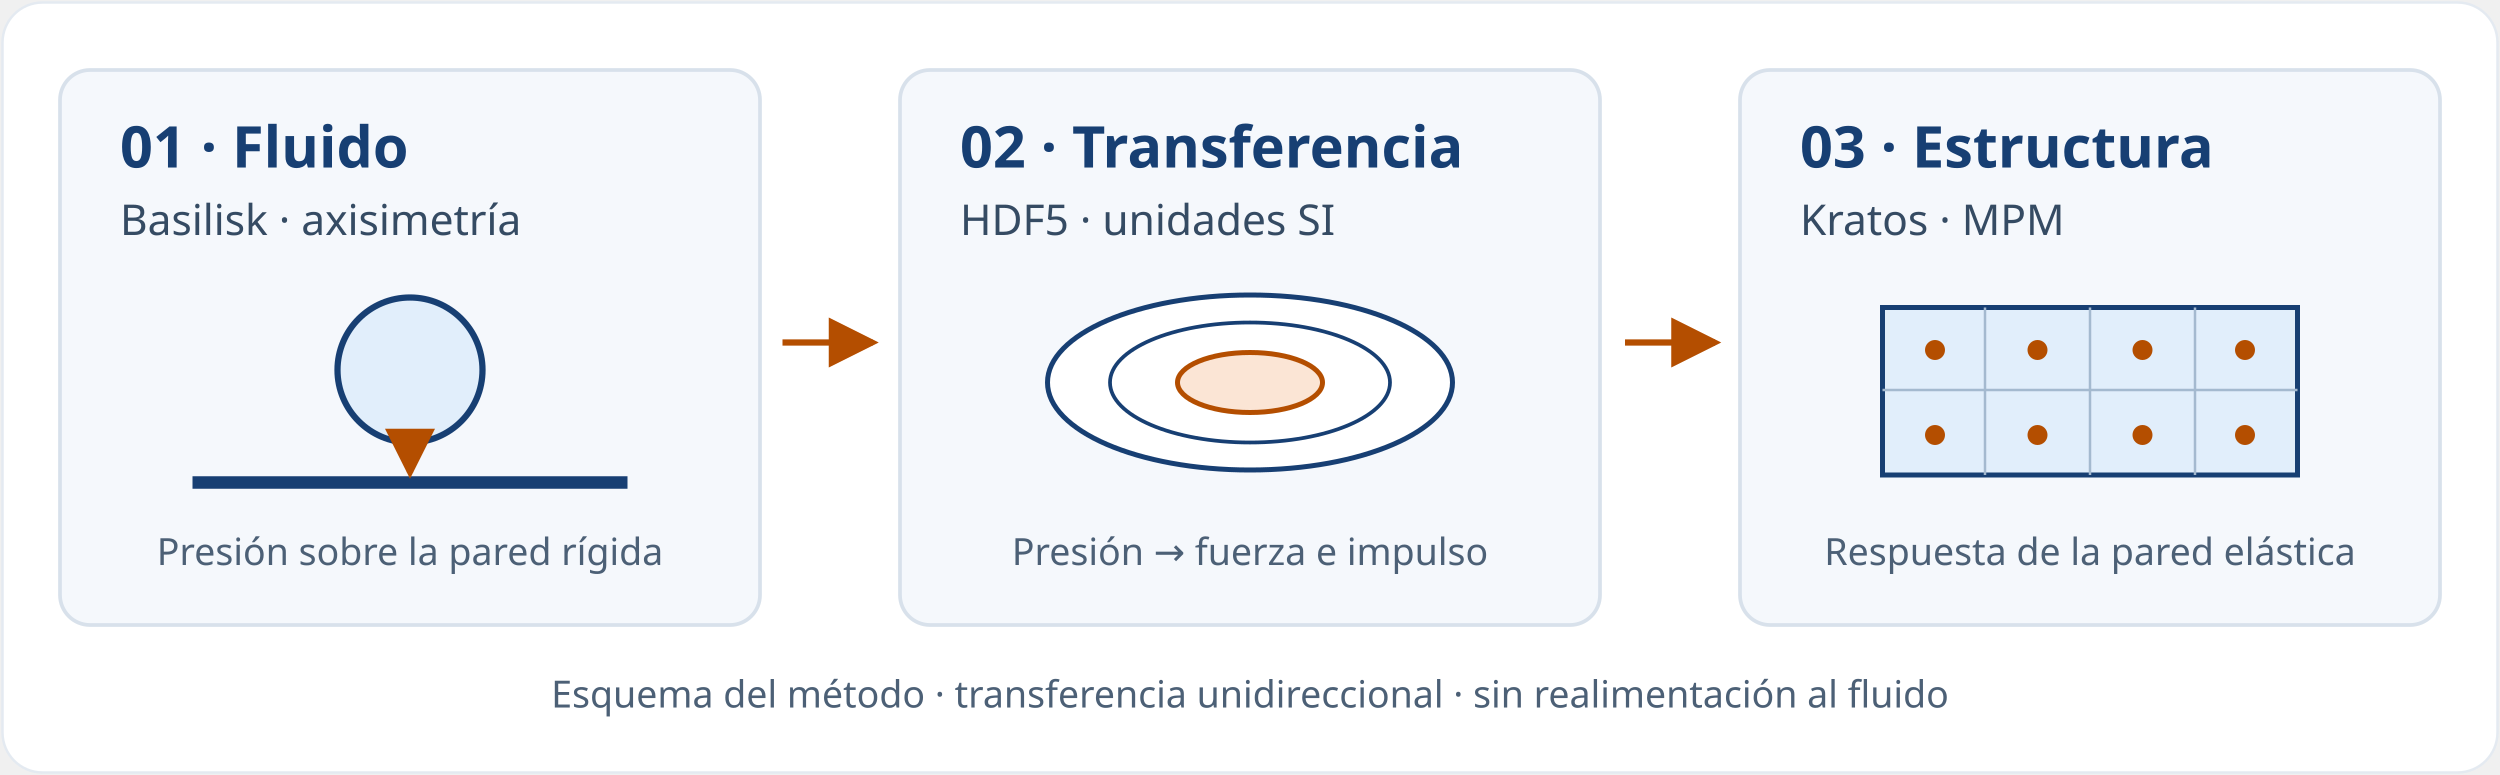
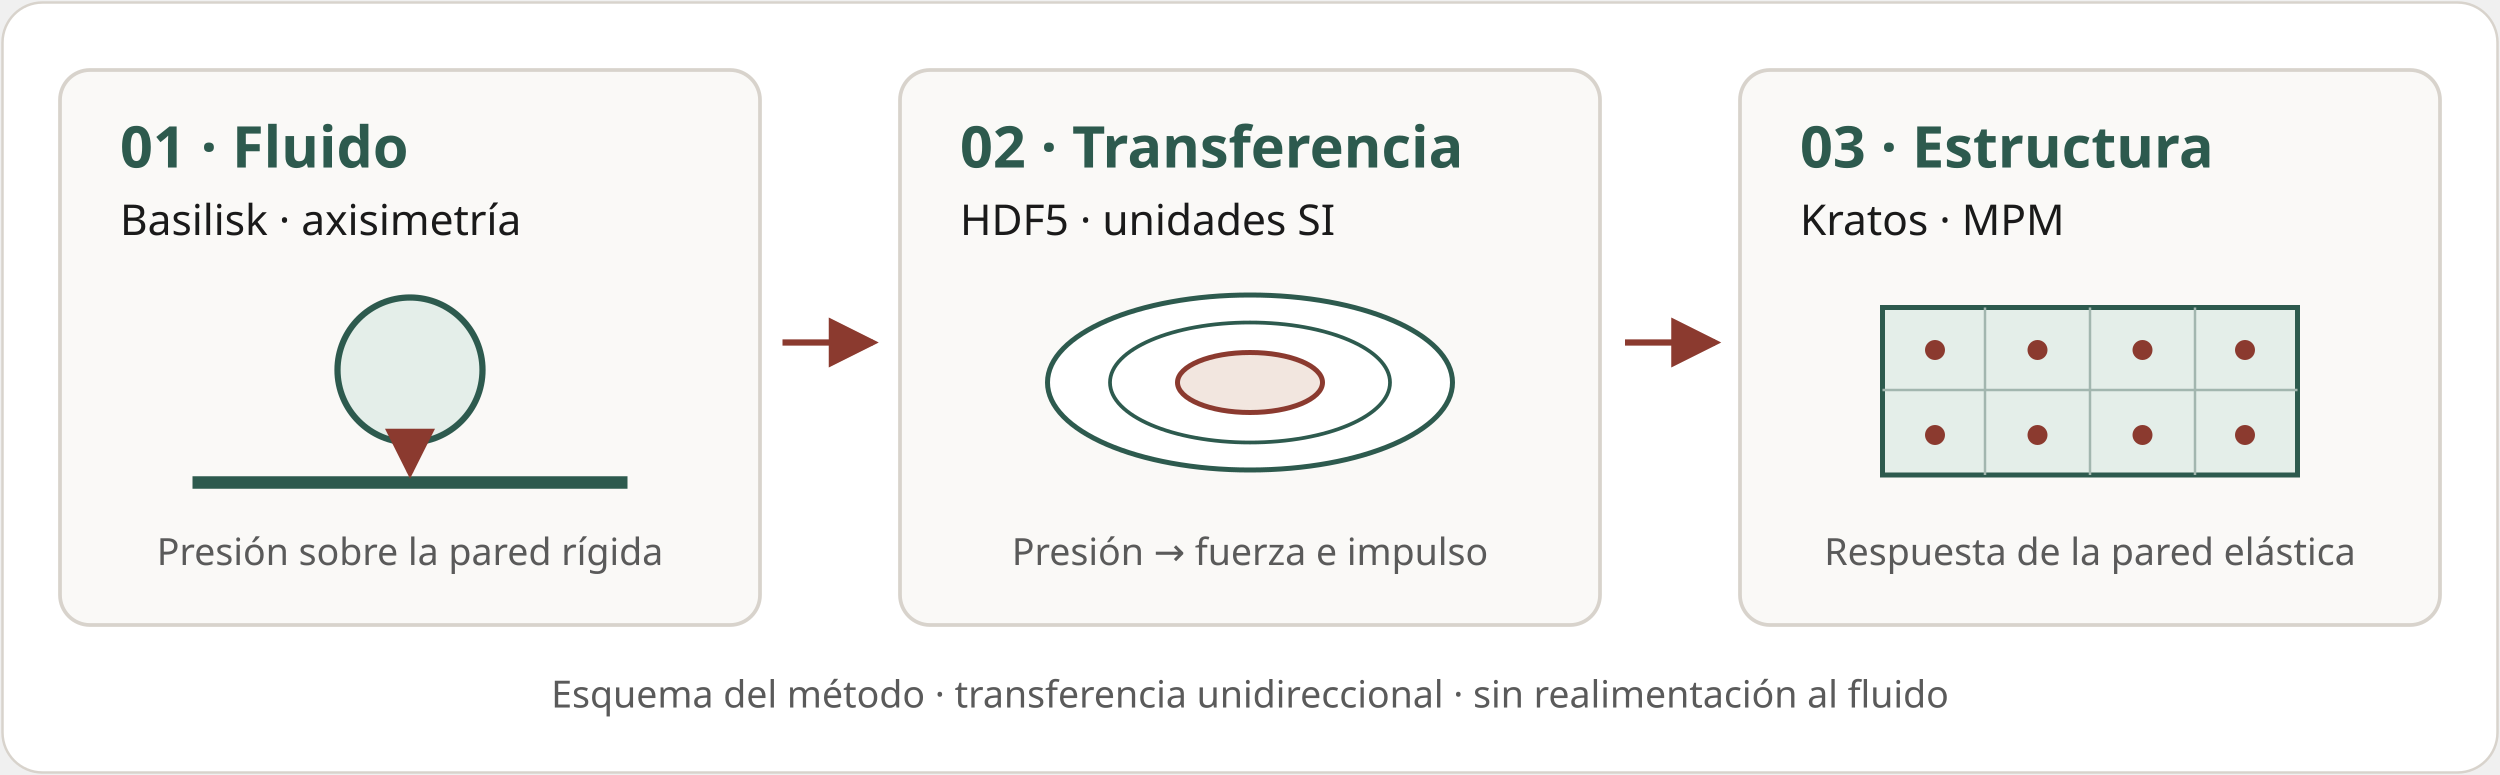
<svg xmlns="http://www.w3.org/2000/svg" width="1000" height="310" viewBox="0 0 1000 310" role="img" aria-labelledby="title desc">
  <defs>
    <marker id="arrow" markerWidth="8" markerHeight="8" refX="7" refY="4" orient="auto">
-       <path d="M0 0L8 4L0 8" fill="#b44e00" />
+       <path d="M0 0L8 4L0 8" fill="#8b3a2f" />
    </marker>
    <style>
-       .panel{fill:#f5f8fc;stroke:#d8e1eb;stroke-width:1.5}
-       .title{font:700 23px system-ui,sans-serif;fill:#173f73}
-       .label{font:17px system-ui,sans-serif;fill:#354b63}
-       .note{font:15px system-ui,sans-serif;fill:#4c6076}
-       .arrow{fill:none;stroke:#b44e00;stroke-width:2.5;marker-end:url(#arrow)}
+       .panel{fill:#faf9f7;stroke:#d8d3cc;stroke-width:1.5}
+       .title{font:700 23px system-ui,sans-serif;fill:#2d5a4e}
+       .label{font:17px system-ui,sans-serif;fill:#1a1a1a}
+       .note{font:15px system-ui,sans-serif;fill:#5a5a5a}
+       .arrow{fill:none;stroke:#8b3a2f;stroke-width:2.5;marker-end:url(#arrow)}
    </style>
  </defs>
-   <rect x="1" y="1" width="998" height="308" rx="16" fill="#fff" stroke="#e4eaf1" />
+   <rect x="1" y="1" width="998" height="308" rx="16" fill="#fff" stroke="#d8d3cc" />
  <rect class="panel" x="24" y="28" width="280" height="222" rx="12" />
  <rect class="panel" x="360" y="28" width="280" height="222" rx="12" />
  <rect class="panel" x="696" y="28" width="280" height="222" rx="12" />
  <text class="title" x="48" y="67">01 · Fluido</text>
  <text class="label" x="48" y="94">Basilisk · axisimetría</text>
-   <circle cx="164" cy="148" r="29" fill="#e1eefb" stroke="#173f73" stroke-width="2.5" />
-   <path d="M77 193H251" stroke="#173f73" stroke-width="5" />
+   <circle cx="164" cy="148" r="29" fill="#e4eee9" stroke="#2d5a4e" stroke-width="2.5" />
+   <path d="M77 193H251" stroke="#2d5a4e" stroke-width="5" />
  <path d="M164 179V189" class="arrow" />
  <text class="note" x="164" y="226" text-anchor="middle">Presión sobre la pared rígida</text>
  <path class="arrow" d="M313 137H349" />
  <text class="title" x="384" y="67">02 · Transferencia</text>
  <text class="label" x="384" y="94">HDF5 · unidades SI</text>
-   <ellipse cx="500" cy="153" rx="81" ry="35" fill="#fff" stroke="#173f73" stroke-width="2" />
-   <ellipse cx="500" cy="153" rx="56" ry="24" fill="none" stroke="#173f73" stroke-width="1.5" />
-   <ellipse cx="500" cy="153" rx="29" ry="12" fill="#fbe5d5" stroke="#b44e00" stroke-width="2" />
+   <ellipse cx="500" cy="153" rx="81" ry="35" fill="#fff" stroke="#2d5a4e" stroke-width="2" />
+   <ellipse cx="500" cy="153" rx="56" ry="24" fill="none" stroke="#2d5a4e" stroke-width="1.5" />
+   <ellipse cx="500" cy="153" rx="29" ry="12" fill="#f2e6df" stroke="#8b3a2f" stroke-width="2" />
  <text class="note" x="500" y="226" text-anchor="middle">Presión → fuerza e impulso</text>
  <path class="arrow" d="M650 137H686" />
  <text class="title" x="720" y="67">03 · Estructura</text>
  <text class="label" x="720" y="94">Kratos · MPM</text>
-   <rect x="753" y="123" width="166" height="67" fill="#e1eefb" stroke="#173f73" stroke-width="2" />
-   <path d="M794 123V190M836 123V190M878 123V190M753 156H919" stroke="#a4b9cf" stroke-width="1" />
-   <g fill="#b44e00">
+   <rect x="753" y="123" width="166" height="67" fill="#e4eee9" stroke="#2d5a4e" stroke-width="2" />
+   <path d="M794 123V190M836 123V190M878 123V190M753 156H919" stroke="#a2b6af" stroke-width="1" />
+   <g fill="#8b3a2f">
    <circle cx="774" cy="140" r="4" />
    <circle cx="815" cy="140" r="4" />
    <circle cx="857" cy="140" r="4" />
    <circle cx="898" cy="140" r="4" />
    <circle cx="774" cy="174" r="4" />
    <circle cx="815" cy="174" r="4" />
    <circle cx="857" cy="174" r="4" />
    <circle cx="898" cy="174" r="4" />
  </g>
  <text class="note" x="836" y="226" text-anchor="middle">Respuesta de la pared elástica</text>
  <text class="note" x="500" y="283" text-anchor="middle">Esquema del método · transferencia unidireccional · sin realimentación al fluido</text>
</svg>
